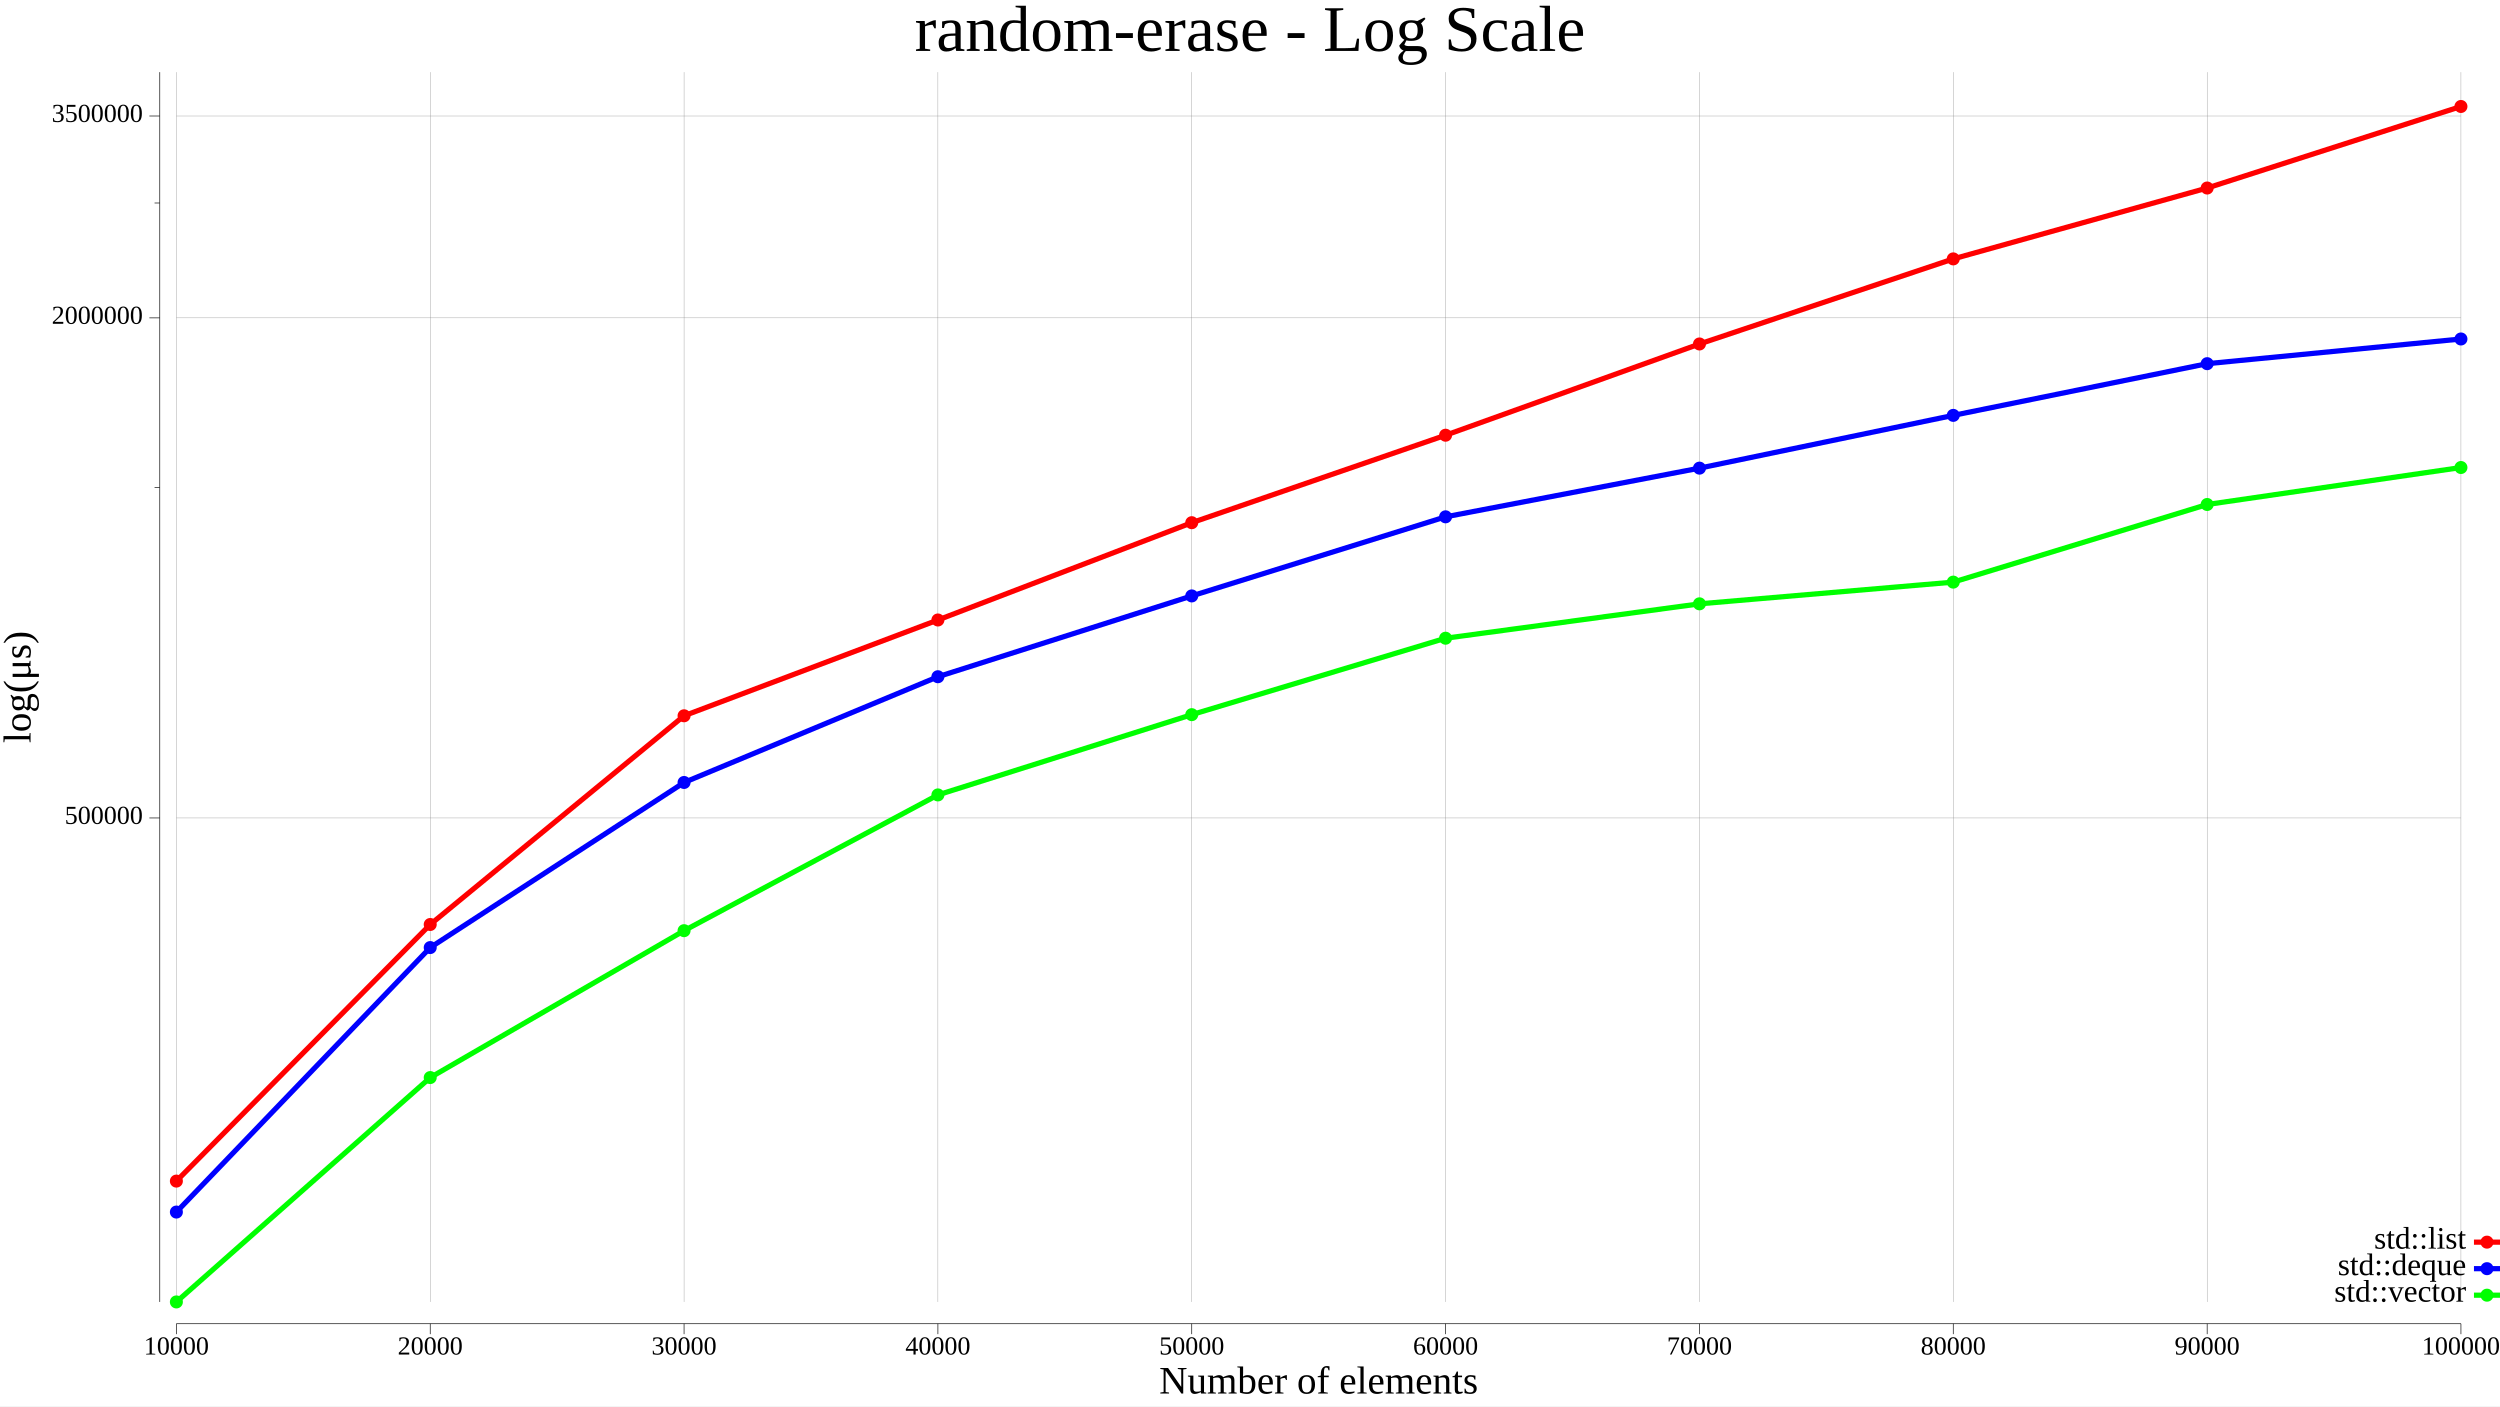
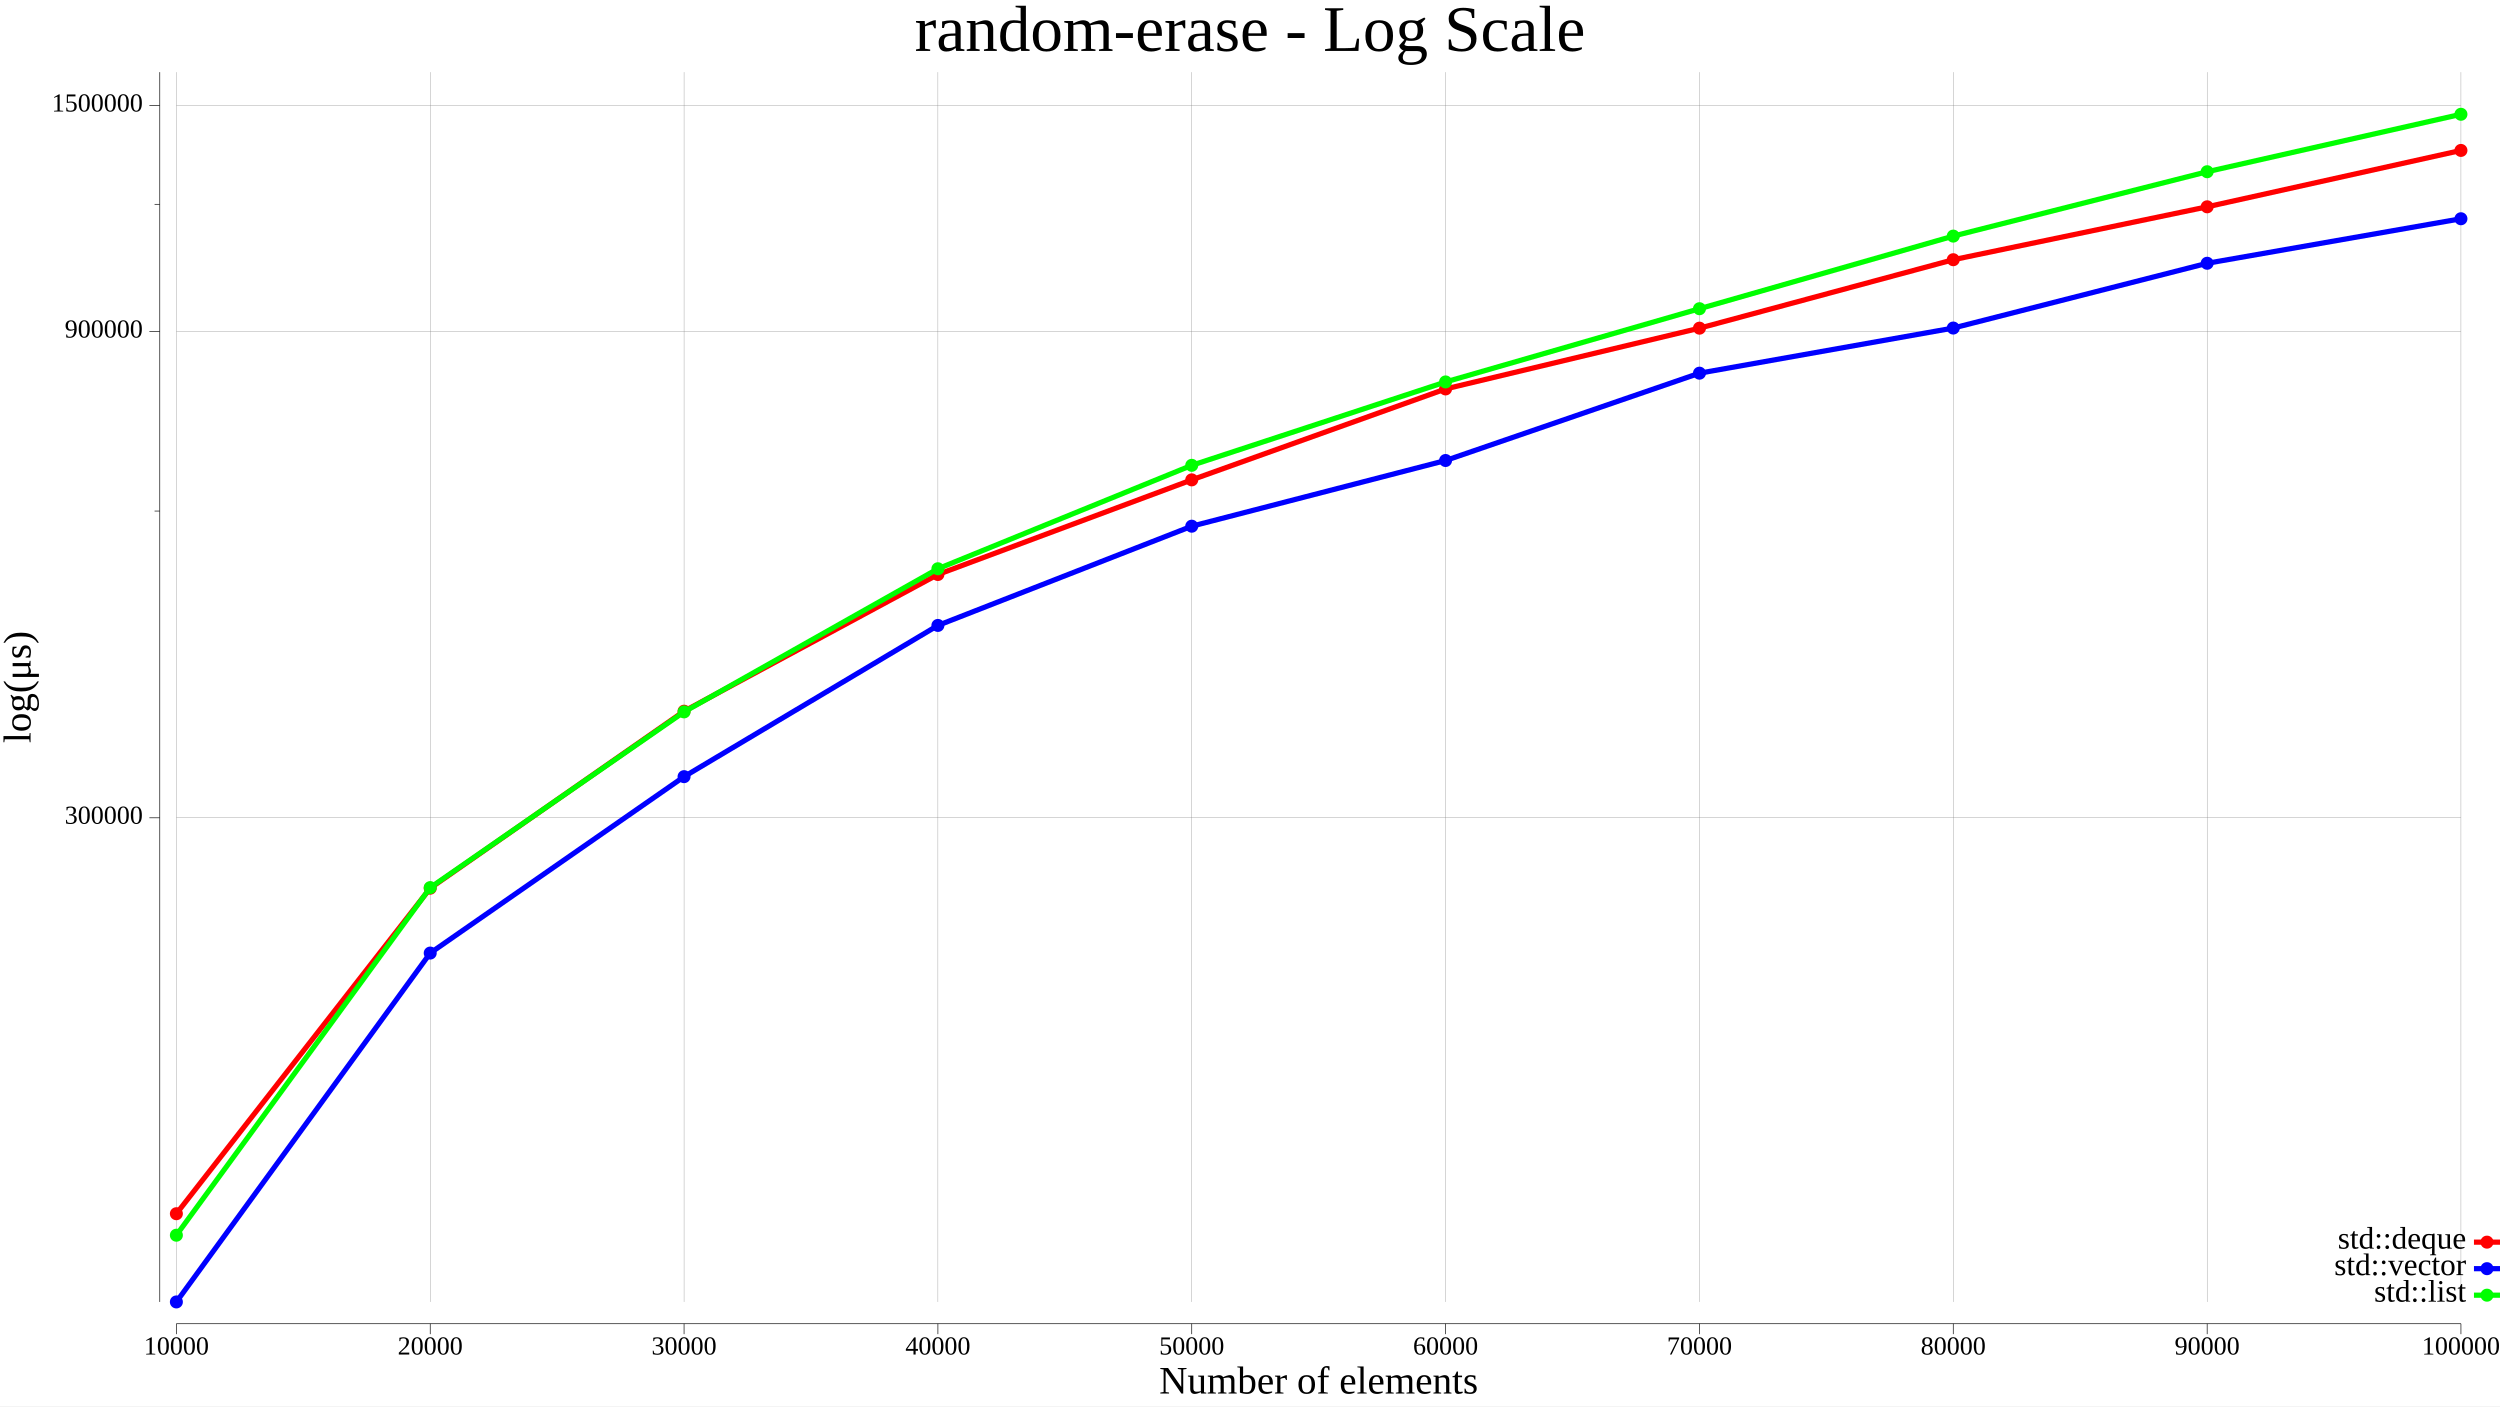
<svg xmlns="http://www.w3.org/2000/svg" width="1920pt" height="1080pt" viewBox="0 0 1920 1080">
  <g transform="scale(1, -1) translate(0, -1080)">
    <path d="M0,0L1920,0L1920,1080L0,1080Z" style="fill:#FFFFFF" />
    <text x="702.48" y="-1040.9" transform="scale(1, -1)" style="font-family:Liberation Serif;font-variant:normal;font-weight:normal;font-style:normal;font-size:50px">random-erase - Log Scale</text>
    <text x="890.27" y="-9.756" transform="scale(1, -1)" style="font-family:Liberation Serif;font-variant:normal;font-weight:normal;font-style:normal;font-size:30px">Number of elements</text>
    <text x="110.46" y="-39.727" transform="scale(1, -1)" style="font-family:Liberation Serif;font-variant:normal;font-weight:normal;font-style:normal;font-size:20px">10000</text>
    <text x="305.41" y="-39.727" transform="scale(1, -1)" style="font-family:Liberation Serif;font-variant:normal;font-weight:normal;font-style:normal;font-size:20px">20000</text>
    <text x="500.36" y="-39.727" transform="scale(1, -1)" style="font-family:Liberation Serif;font-variant:normal;font-weight:normal;font-style:normal;font-size:20px">30000</text>
    <text x="695.31" y="-39.727" transform="scale(1, -1)" style="font-family:Liberation Serif;font-variant:normal;font-weight:normal;font-style:normal;font-size:20px">40000</text>
    <text x="890.26" y="-39.727" transform="scale(1, -1)" style="font-family:Liberation Serif;font-variant:normal;font-weight:normal;font-style:normal;font-size:20px">50000</text>
    <text x="1085.2" y="-39.727" transform="scale(1, -1)" style="font-family:Liberation Serif;font-variant:normal;font-weight:normal;font-style:normal;font-size:20px">60000</text>
    <text x="1280.2" y="-39.727" transform="scale(1, -1)" style="font-family:Liberation Serif;font-variant:normal;font-weight:normal;font-style:normal;font-size:20px">70000</text>
    <text x="1475.1" y="-39.727" transform="scale(1, -1)" style="font-family:Liberation Serif;font-variant:normal;font-weight:normal;font-style:normal;font-size:20px">80000</text>
    <text x="1670.1" y="-39.727" transform="scale(1, -1)" style="font-family:Liberation Serif;font-variant:normal;font-weight:normal;font-style:normal;font-size:20px">90000</text>
    <text x="1860" y="-39.727" transform="scale(1, -1)" style="font-family:Liberation Serif;font-variant:normal;font-weight:normal;font-style:normal;font-size:20px">100000</text>
    <path d="M135.46,55.371L135.46,63.371" style="fill:none;stroke:#000000;stroke-width:0.5" />
    <path d="M330.41,55.371L330.41,63.371" style="fill:none;stroke:#000000;stroke-width:0.5" />
    <path d="M525.36,55.371L525.36,63.371" style="fill:none;stroke:#000000;stroke-width:0.5" />
    <path d="M720.31,55.371L720.31,63.371" style="fill:none;stroke:#000000;stroke-width:0.5" />
    <path d="M915.26,55.371L915.26,63.371" style="fill:none;stroke:#000000;stroke-width:0.5" />
    <path d="M1110.2,55.371L1110.2,63.371" style="fill:none;stroke:#000000;stroke-width:0.5" />
    <path d="M1305.2,55.371L1305.2,63.371" style="fill:none;stroke:#000000;stroke-width:0.5" />
    <path d="M1500.1,55.371L1500.1,63.371" style="fill:none;stroke:#000000;stroke-width:0.5" />
    <path d="M1695.1,55.371L1695.1,63.371" style="fill:none;stroke:#000000;stroke-width:0.5" />
    <path d="M1890,55.371L1890,63.371" style="fill:none;stroke:#000000;stroke-width:0.5" />
    <path d="M135.46,63.371L1890,63.371" style="fill:none;stroke:#000000;stroke-width:0.5" />
    <g transform="rotate(90)">
      <text x="509.33" y="23.467" transform="scale(1, -1)" style="font-family:Liberation Serif;font-variant:normal;font-weight:normal;font-style:normal;font-size:30px">log(μs)</text>
    </g>
-     <text x="49.712" y="-447.24" transform="scale(1, -1)" style="font-family:Liberation Serif;font-variant:normal;font-weight:normal;font-style:normal;font-size:20px">500000</text>
-     <text x="39.712" y="-831.3" transform="scale(1, -1)" style="font-family:Liberation Serif;font-variant:normal;font-weight:normal;font-style:normal;font-size:20px">2000000</text>
-     <text x="39.712" y="-986.34" transform="scale(1, -1)" style="font-family:Liberation Serif;font-variant:normal;font-weight:normal;font-style:normal;font-size:20px">3500000</text>
-     <path d="M114.71,451.81L122.71,451.81" style="fill:none;stroke:#000000;stroke-width:0.5" />
-     <path d="M114.71,835.87L122.71,835.87" style="fill:none;stroke:#000000;stroke-width:0.5" />
-     <path d="M114.71,990.91L122.71,990.91" style="fill:none;stroke:#000000;stroke-width:0.5" />
-     <path d="M118.71,705.66L122.71,705.66" style="fill:none;stroke:#000000;stroke-width:0.5" />
-     <path d="M118.71,924.1L122.71,924.1" style="fill:none;stroke:#000000;stroke-width:0.5" />
+     <text x="49.712" y="-447.35" transform="scale(1, -1)" style="font-family:Liberation Serif;font-variant:normal;font-weight:normal;font-style:normal;font-size:20px">300000</text>
+     <text x="49.712" y="-820.75" transform="scale(1, -1)" style="font-family:Liberation Serif;font-variant:normal;font-weight:normal;font-style:normal;font-size:20px">900000</text>
+     <text x="39.712" y="-994.37" transform="scale(1, -1)" style="font-family:Liberation Serif;font-variant:normal;font-weight:normal;font-style:normal;font-size:20px">1500000</text>
+     <path d="M114.71,451.92L122.71,451.92" style="fill:none;stroke:#000000;stroke-width:0.5" />
+     <path d="M114.71,825.32L122.71,825.32" style="fill:none;stroke:#000000;stroke-width:0.5" />
+     <path d="M114.71,998.94L122.71,998.94" style="fill:none;stroke:#000000;stroke-width:0.5" />
+     <path d="M118.71,687.51L122.71,687.51" style="fill:none;stroke:#000000;stroke-width:0.5" />
+     <path d="M118.71,923.1L122.71,923.1" style="fill:none;stroke:#000000;stroke-width:0.5" />
    <path d="M122.71,80.11L122.71,1024.6" style="fill:none;stroke:#000000;stroke-width:0.5" />
    <path d="M135.46,80.11L135.46,1024.6" style="fill:none;stroke:#808080;stroke-width:0.25" />
    <path d="M330.41,80.11L330.41,1024.6" style="fill:none;stroke:#808080;stroke-width:0.25" />
    <path d="M525.36,80.11L525.36,1024.6" style="fill:none;stroke:#808080;stroke-width:0.25" />
    <path d="M720.31,80.11L720.31,1024.6" style="fill:none;stroke:#808080;stroke-width:0.25" />
    <path d="M915.26,80.11L915.26,1024.6" style="fill:none;stroke:#808080;stroke-width:0.25" />
    <path d="M1110.2,80.11L1110.2,1024.6" style="fill:none;stroke:#808080;stroke-width:0.25" />
    <path d="M1305.2,80.11L1305.2,1024.6" style="fill:none;stroke:#808080;stroke-width:0.25" />
    <path d="M1500.1,80.11L1500.1,1024.6" style="fill:none;stroke:#808080;stroke-width:0.25" />
    <path d="M1695.1,80.11L1695.1,1024.6" style="fill:none;stroke:#808080;stroke-width:0.25" />
    <path d="M1890,80.11L1890,1024.6" style="fill:none;stroke:#808080;stroke-width:0.25" />
-     <path d="M135.46,451.81L1890,451.81" style="fill:none;stroke:#808080;stroke-width:0.25" />
-     <path d="M135.46,835.87L1890,835.87" style="fill:none;stroke:#808080;stroke-width:0.25" />
-     <path d="M135.46,990.91L1890,990.91" style="fill:none;stroke:#808080;stroke-width:0.25" />
-     <path d="M135.46,172.92L330.41,369.99L525.36,530.28L720.31,603.85L915.26,678.57L1110.2,745.75L1305.2,815.83L1500.1,881.17L1695.1,935.6L1890,998.22" style="fill:none;stroke:#FF0000;stroke-width:4" />
-     <path d="M140.46,172.92A5,5 0 1 1 130.46,172.92A5,5 0 1 1 140.46,172.92Z" style="fill:#FF0000" />
-     <path d="M335.41,369.99A5,5 0 1 1 325.41,369.99A5,5 0 1 1 335.41,369.99Z" style="fill:#FF0000" />
-     <path d="M530.36,530.28A5,5 0 1 1 520.36,530.28A5,5 0 1 1 530.36,530.28Z" style="fill:#FF0000" />
-     <path d="M725.31,603.85A5,5 0 1 1 715.31,603.85A5,5 0 1 1 725.31,603.85Z" style="fill:#FF0000" />
-     <path d="M920.26,678.57A5,5 0 1 1 910.26,678.57A5,5 0 1 1 920.26,678.57Z" style="fill:#FF0000" />
-     <path d="M1115.2,745.75A5,5 0 1 1 1105.2,745.75A5,5 0 1 1 1115.2,745.75Z" style="fill:#FF0000" />
-     <path d="M1310.2,815.83A5,5 0 1 1 1300.2,815.83A5,5 0 1 1 1310.2,815.83Z" style="fill:#FF0000" />
-     <path d="M1505.1,881.17A5,5 0 1 1 1495.1,881.17A5,5 0 1 1 1505.1,881.17Z" style="fill:#FF0000" />
-     <path d="M1700.1,935.6A5,5 0 1 1 1690.1,935.6A5,5 0 1 1 1700.1,935.6Z" style="fill:#FF0000" />
-     <path d="M1895,998.22A5,5 0 1 1 1885,998.22A5,5 0 1 1 1895,998.22Z" style="fill:#FF0000" />
-     <path d="M135.46,149.14L330.41,352.27L525.36,479.06L720.31,560.27L915.26,622.33L1110.2,683.08L1305.2,720.47L1500.1,760.99L1695.1,800.7L1890,819.66" style="fill:none;stroke:#0000FF;stroke-width:4" />
-     <path d="M140.46,149.14A5,5 0 1 1 130.46,149.14A5,5 0 1 1 140.46,149.14Z" style="fill:#0000FF" />
-     <path d="M335.41,352.27A5,5 0 1 1 325.41,352.27A5,5 0 1 1 335.41,352.27Z" style="fill:#0000FF" />
-     <path d="M530.36,479.06A5,5 0 1 1 520.36,479.06A5,5 0 1 1 530.36,479.06Z" style="fill:#0000FF" />
-     <path d="M725.31,560.27A5,5 0 1 1 715.31,560.27A5,5 0 1 1 725.31,560.27Z" style="fill:#0000FF" />
-     <path d="M920.26,622.33A5,5 0 1 1 910.26,622.33A5,5 0 1 1 920.26,622.33Z" style="fill:#0000FF" />
-     <path d="M1115.2,683.08A5,5 0 1 1 1105.2,683.08A5,5 0 1 1 1115.2,683.08Z" style="fill:#0000FF" />
-     <path d="M1310.2,720.47A5,5 0 1 1 1300.2,720.47A5,5 0 1 1 1310.2,720.47Z" style="fill:#0000FF" />
-     <path d="M1505.1,760.99A5,5 0 1 1 1495.1,760.99A5,5 0 1 1 1505.1,760.99Z" style="fill:#0000FF" />
-     <path d="M1700.1,800.7A5,5 0 1 1 1690.1,800.7A5,5 0 1 1 1700.1,800.7Z" style="fill:#0000FF" />
-     <path d="M1895,819.66A5,5 0 1 1 1885,819.66A5,5 0 1 1 1895,819.66Z" style="fill:#0000FF" />
-     <path d="M135.46,80.11L330.41,252.43L525.36,365.24L720.31,469.5L915.26,531.14L1110.2,589.85L1305.2,616.26L1500.1,632.93L1695.1,692.55L1890,720.95" style="fill:none;stroke:#00FF00;stroke-width:4" />
-     <path d="M140.46,80.11A5,5 0 1 1 130.46,80.11A5,5 0 1 1 140.46,80.11Z" style="fill:#00FF00" />
-     <path d="M335.41,252.43A5,5 0 1 1 325.41,252.43A5,5 0 1 1 335.41,252.43Z" style="fill:#00FF00" />
-     <path d="M530.36,365.24A5,5 0 1 1 520.36,365.24A5,5 0 1 1 530.36,365.24Z" style="fill:#00FF00" />
-     <path d="M725.31,469.5A5,5 0 1 1 715.31,469.5A5,5 0 1 1 725.31,469.5Z" style="fill:#00FF00" />
-     <path d="M920.26,531.14A5,5 0 1 1 910.26,531.14A5,5 0 1 1 920.26,531.14Z" style="fill:#00FF00" />
-     <path d="M1115.2,589.85A5,5 0 1 1 1105.2,589.85A5,5 0 1 1 1115.2,589.85Z" style="fill:#00FF00" />
-     <path d="M1310.2,616.26A5,5 0 1 1 1300.2,616.26A5,5 0 1 1 1310.2,616.26Z" style="fill:#00FF00" />
-     <path d="M1505.1,632.93A5,5 0 1 1 1495.1,632.93A5,5 0 1 1 1505.1,632.93Z" style="fill:#00FF00" />
-     <path d="M1700.1,692.55A5,5 0 1 1 1690.1,692.55A5,5 0 1 1 1700.1,692.55Z" style="fill:#00FF00" />
-     <path d="M1895,720.95A5,5 0 1 1 1885,720.95A5,5 0 1 1 1895,720.95Z" style="fill:#00FF00" />
+     <path d="M135.46,451.92L1890,451.92" style="fill:none;stroke:#808080;stroke-width:0.25" />
+     <path d="M135.46,825.32L1890,825.32" style="fill:none;stroke:#808080;stroke-width:0.25" />
+     <path d="M135.46,998.94L1890,998.94" style="fill:none;stroke:#808080;stroke-width:0.25" />
+     <path d="M135.46,147.87L330.41,397.87L525.36,533.8L720.31,638.78L915.26,711.46L1110.2,781.3L1305.2,827.97L1500.1,880.54L1695.1,921.17L1890,964.47" style="fill:none;stroke:#FF0000;stroke-width:4" />
+     <path d="M140.46,147.87A5,5 0 1 1 130.46,147.87A5,5 0 1 1 140.46,147.87Z" style="fill:#FF0000" />
+     <path d="M335.41,397.87A5,5 0 1 1 325.41,397.87A5,5 0 1 1 335.41,397.87Z" style="fill:#FF0000" />
+     <path d="M530.36,533.8A5,5 0 1 1 520.36,533.8A5,5 0 1 1 530.36,533.8Z" style="fill:#FF0000" />
+     <path d="M725.31,638.78A5,5 0 1 1 715.31,638.78A5,5 0 1 1 725.31,638.78Z" style="fill:#FF0000" />
+     <path d="M920.26,711.46A5,5 0 1 1 910.26,711.46A5,5 0 1 1 920.26,711.46Z" style="fill:#FF0000" />
+     <path d="M1115.2,781.3A5,5 0 1 1 1105.2,781.3A5,5 0 1 1 1115.2,781.3Z" style="fill:#FF0000" />
+     <path d="M1310.2,827.97A5,5 0 1 1 1300.2,827.97A5,5 0 1 1 1310.2,827.97Z" style="fill:#FF0000" />
+     <path d="M1505.1,880.54A5,5 0 1 1 1495.1,880.54A5,5 0 1 1 1505.1,880.54Z" style="fill:#FF0000" />
+     <path d="M1700.1,921.17A5,5 0 1 1 1690.1,921.17A5,5 0 1 1 1700.1,921.17Z" style="fill:#FF0000" />
+     <path d="M1895,964.47A5,5 0 1 1 1885,964.47A5,5 0 1 1 1895,964.47Z" style="fill:#FF0000" />
+     <path d="M135.46,80.11L330.41,348.04L525.36,483.53L720.31,599.67L915.26,675.88L1110.2,726.33L1305.2,793.4L1500.1,828.06L1695.1,877.81L1890,912" style="fill:none;stroke:#0000FF;stroke-width:4" />
+     <path d="M140.46,80.11A5,5 0 1 1 130.46,80.11A5,5 0 1 1 140.46,80.11Z" style="fill:#0000FF" />
+     <path d="M335.41,348.04A5,5 0 1 1 325.41,348.04A5,5 0 1 1 335.41,348.04Z" style="fill:#0000FF" />
+     <path d="M530.36,483.53A5,5 0 1 1 520.36,483.53A5,5 0 1 1 530.36,483.53Z" style="fill:#0000FF" />
+     <path d="M725.31,599.67A5,5 0 1 1 715.31,599.67A5,5 0 1 1 725.31,599.67Z" style="fill:#0000FF" />
+     <path d="M920.26,675.88A5,5 0 1 1 910.26,675.88A5,5 0 1 1 920.26,675.88Z" style="fill:#0000FF" />
+     <path d="M1115.2,726.33A5,5 0 1 1 1105.2,726.33A5,5 0 1 1 1115.2,726.33Z" style="fill:#0000FF" />
+     <path d="M1310.2,793.4A5,5 0 1 1 1300.2,793.4A5,5 0 1 1 1310.2,793.4Z" style="fill:#0000FF" />
+     <path d="M1505.1,828.06A5,5 0 1 1 1495.1,828.06A5,5 0 1 1 1505.1,828.06Z" style="fill:#0000FF" />
+     <path d="M1700.1,877.81A5,5 0 1 1 1690.1,877.81A5,5 0 1 1 1700.1,877.81Z" style="fill:#0000FF" />
+     <path d="M1895,912A5,5 0 1 1 1885,912A5,5 0 1 1 1895,912Z" style="fill:#0000FF" />
+     <path d="M135.46,131.36L330.41,398.31L525.36,533.28L720.31,643.19L915.26,722.63L1110.2,786.67L1305.2,842.91L1500.1,898.67L1695.1,948.11L1890,992.23" style="fill:none;stroke:#00FF00;stroke-width:4" />
+     <path d="M140.46,131.36A5,5 0 1 1 130.46,131.36A5,5 0 1 1 140.46,131.36Z" style="fill:#00FF00" />
+     <path d="M335.41,398.31A5,5 0 1 1 325.41,398.31A5,5 0 1 1 335.41,398.31Z" style="fill:#00FF00" />
+     <path d="M530.36,533.28A5,5 0 1 1 520.36,533.28A5,5 0 1 1 530.36,533.28Z" style="fill:#00FF00" />
+     <path d="M725.31,643.19A5,5 0 1 1 715.31,643.19A5,5 0 1 1 725.31,643.19Z" style="fill:#00FF00" />
+     <path d="M920.26,722.63A5,5 0 1 1 910.26,722.63A5,5 0 1 1 920.26,722.63Z" style="fill:#00FF00" />
+     <path d="M1115.2,786.67A5,5 0 1 1 1105.2,786.67A5,5 0 1 1 1115.2,786.67Z" style="fill:#00FF00" />
+     <path d="M1310.2,842.91A5,5 0 1 1 1300.2,842.91A5,5 0 1 1 1310.2,842.91Z" style="fill:#00FF00" />
+     <path d="M1505.1,898.67A5,5 0 1 1 1495.1,898.67A5,5 0 1 1 1505.1,898.67Z" style="fill:#00FF00" />
+     <path d="M1700.1,948.11A5,5 0 1 1 1690.1,948.11A5,5 0 1 1 1700.1,948.11Z" style="fill:#00FF00" />
+     <path d="M1895,992.23A5,5 0 1 1 1885,992.23A5,5 0 1 1 1895,992.23Z" style="fill:#00FF00" />
    <path d="M1900,126.03L1920,126.03" style="fill:none;stroke:#FF0000;stroke-width:4" />
    <path d="M1915,126.03A5,5 0 1 1 1905,126.03A5,5 0 1 1 1915,126.03Z" style="fill:#FF0000" />
-     <text x="1823.3" y="-121.05" transform="scale(1, -1)" style="font-family:Liberation Serif;font-variant:normal;font-weight:normal;font-style:normal;font-size:24px">std::list</text>
+     <text x="1795.4" y="-121.05" transform="scale(1, -1)" style="font-family:Liberation Serif;font-variant:normal;font-weight:normal;font-style:normal;font-size:24px">std::deque</text>
    <path d="M1900,105.66L1920,105.66" style="fill:none;stroke:#0000FF;stroke-width:4" />
    <path d="M1915,105.66A5,5 0 1 1 1905,105.66A5,5 0 1 1 1915,105.66Z" style="fill:#0000FF" />
-     <text x="1795.4" y="-100.69" transform="scale(1, -1)" style="font-family:Liberation Serif;font-variant:normal;font-weight:normal;font-style:normal;font-size:24px">std::deque</text>
+     <text x="1792.7" y="-100.69" transform="scale(1, -1)" style="font-family:Liberation Serif;font-variant:normal;font-weight:normal;font-style:normal;font-size:24px">std::vector</text>
    <path d="M1900,85.294L1920,85.294" style="fill:none;stroke:#00FF00;stroke-width:4" />
    <path d="M1915,85.294A5,5 0 1 1 1905,85.294A5,5 0 1 1 1915,85.294Z" style="fill:#00FF00" />
-     <text x="1792.7" y="-80.319" transform="scale(1, -1)" style="font-family:Liberation Serif;font-variant:normal;font-weight:normal;font-style:normal;font-size:24px">std::vector</text>
+     <text x="1823.3" y="-80.319" transform="scale(1, -1)" style="font-family:Liberation Serif;font-variant:normal;font-weight:normal;font-style:normal;font-size:24px">std::list</text>
  </g>
</svg>
